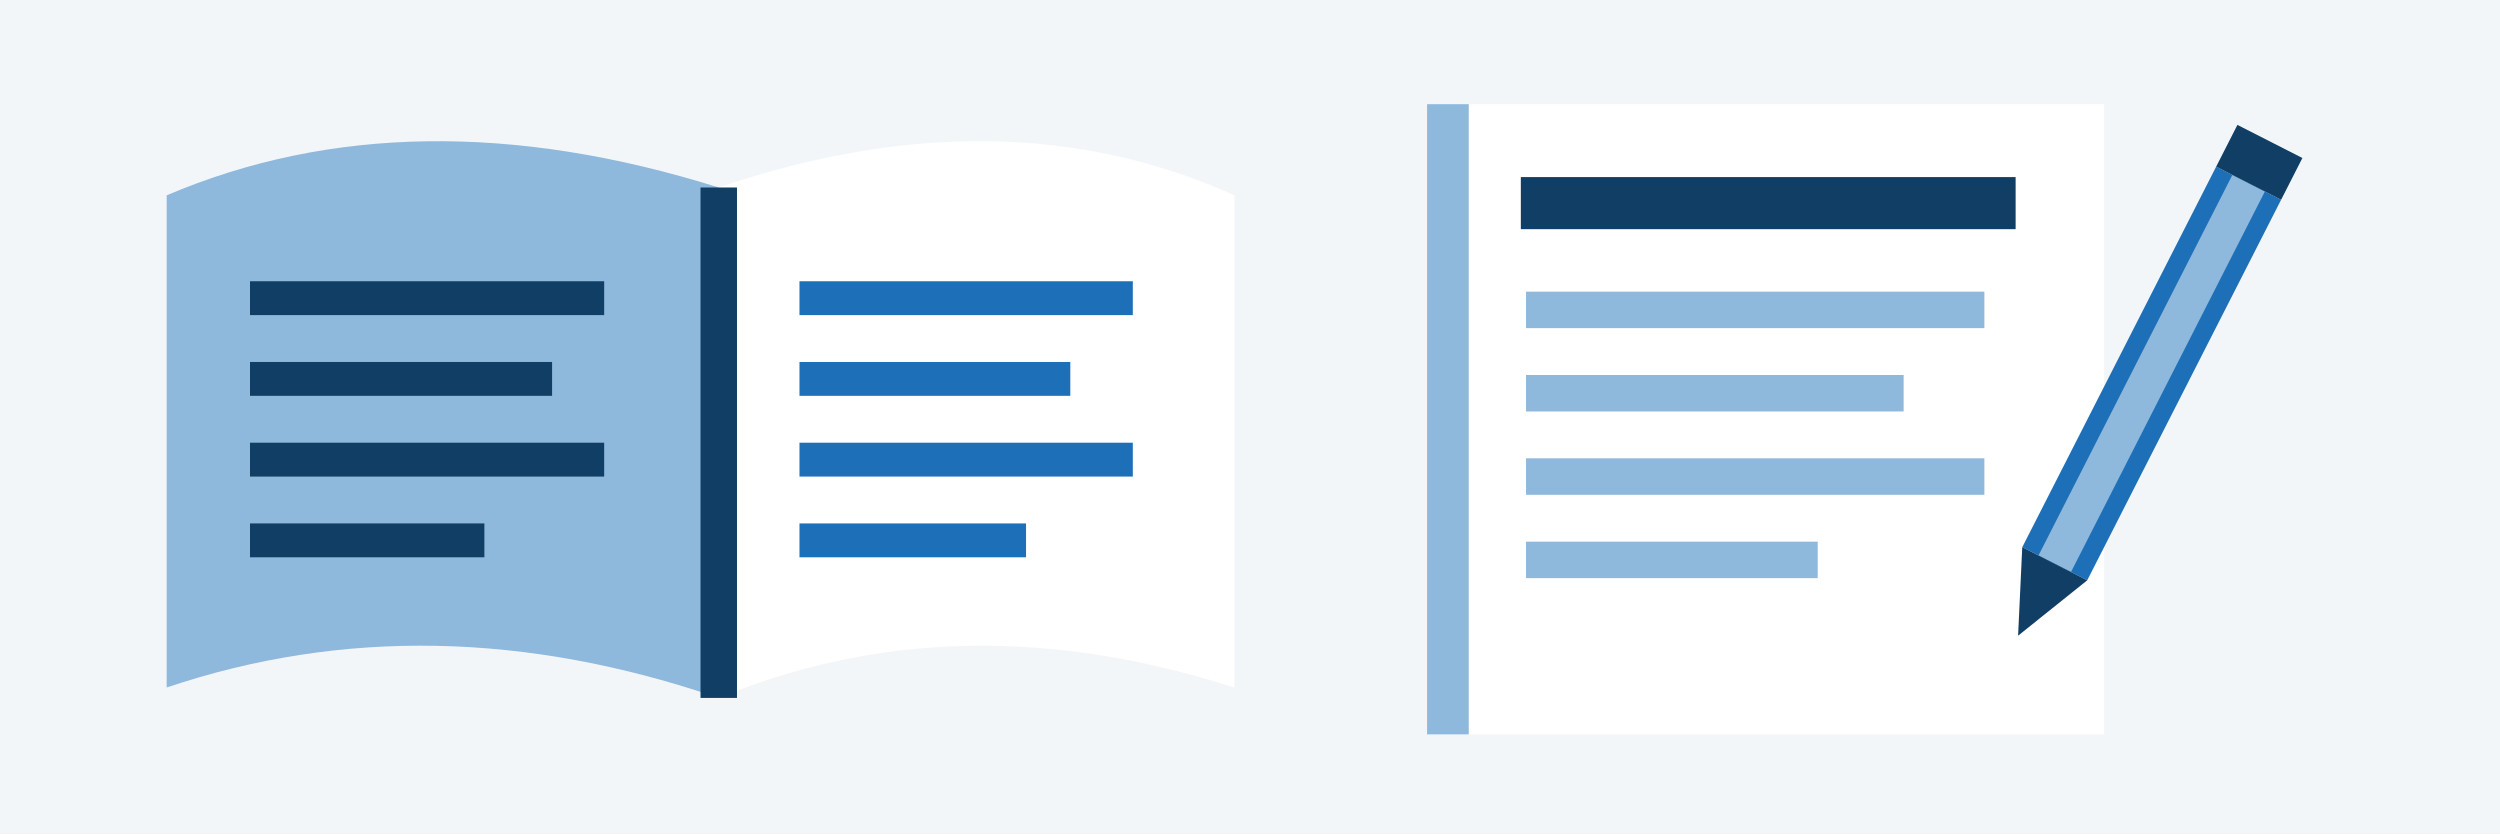
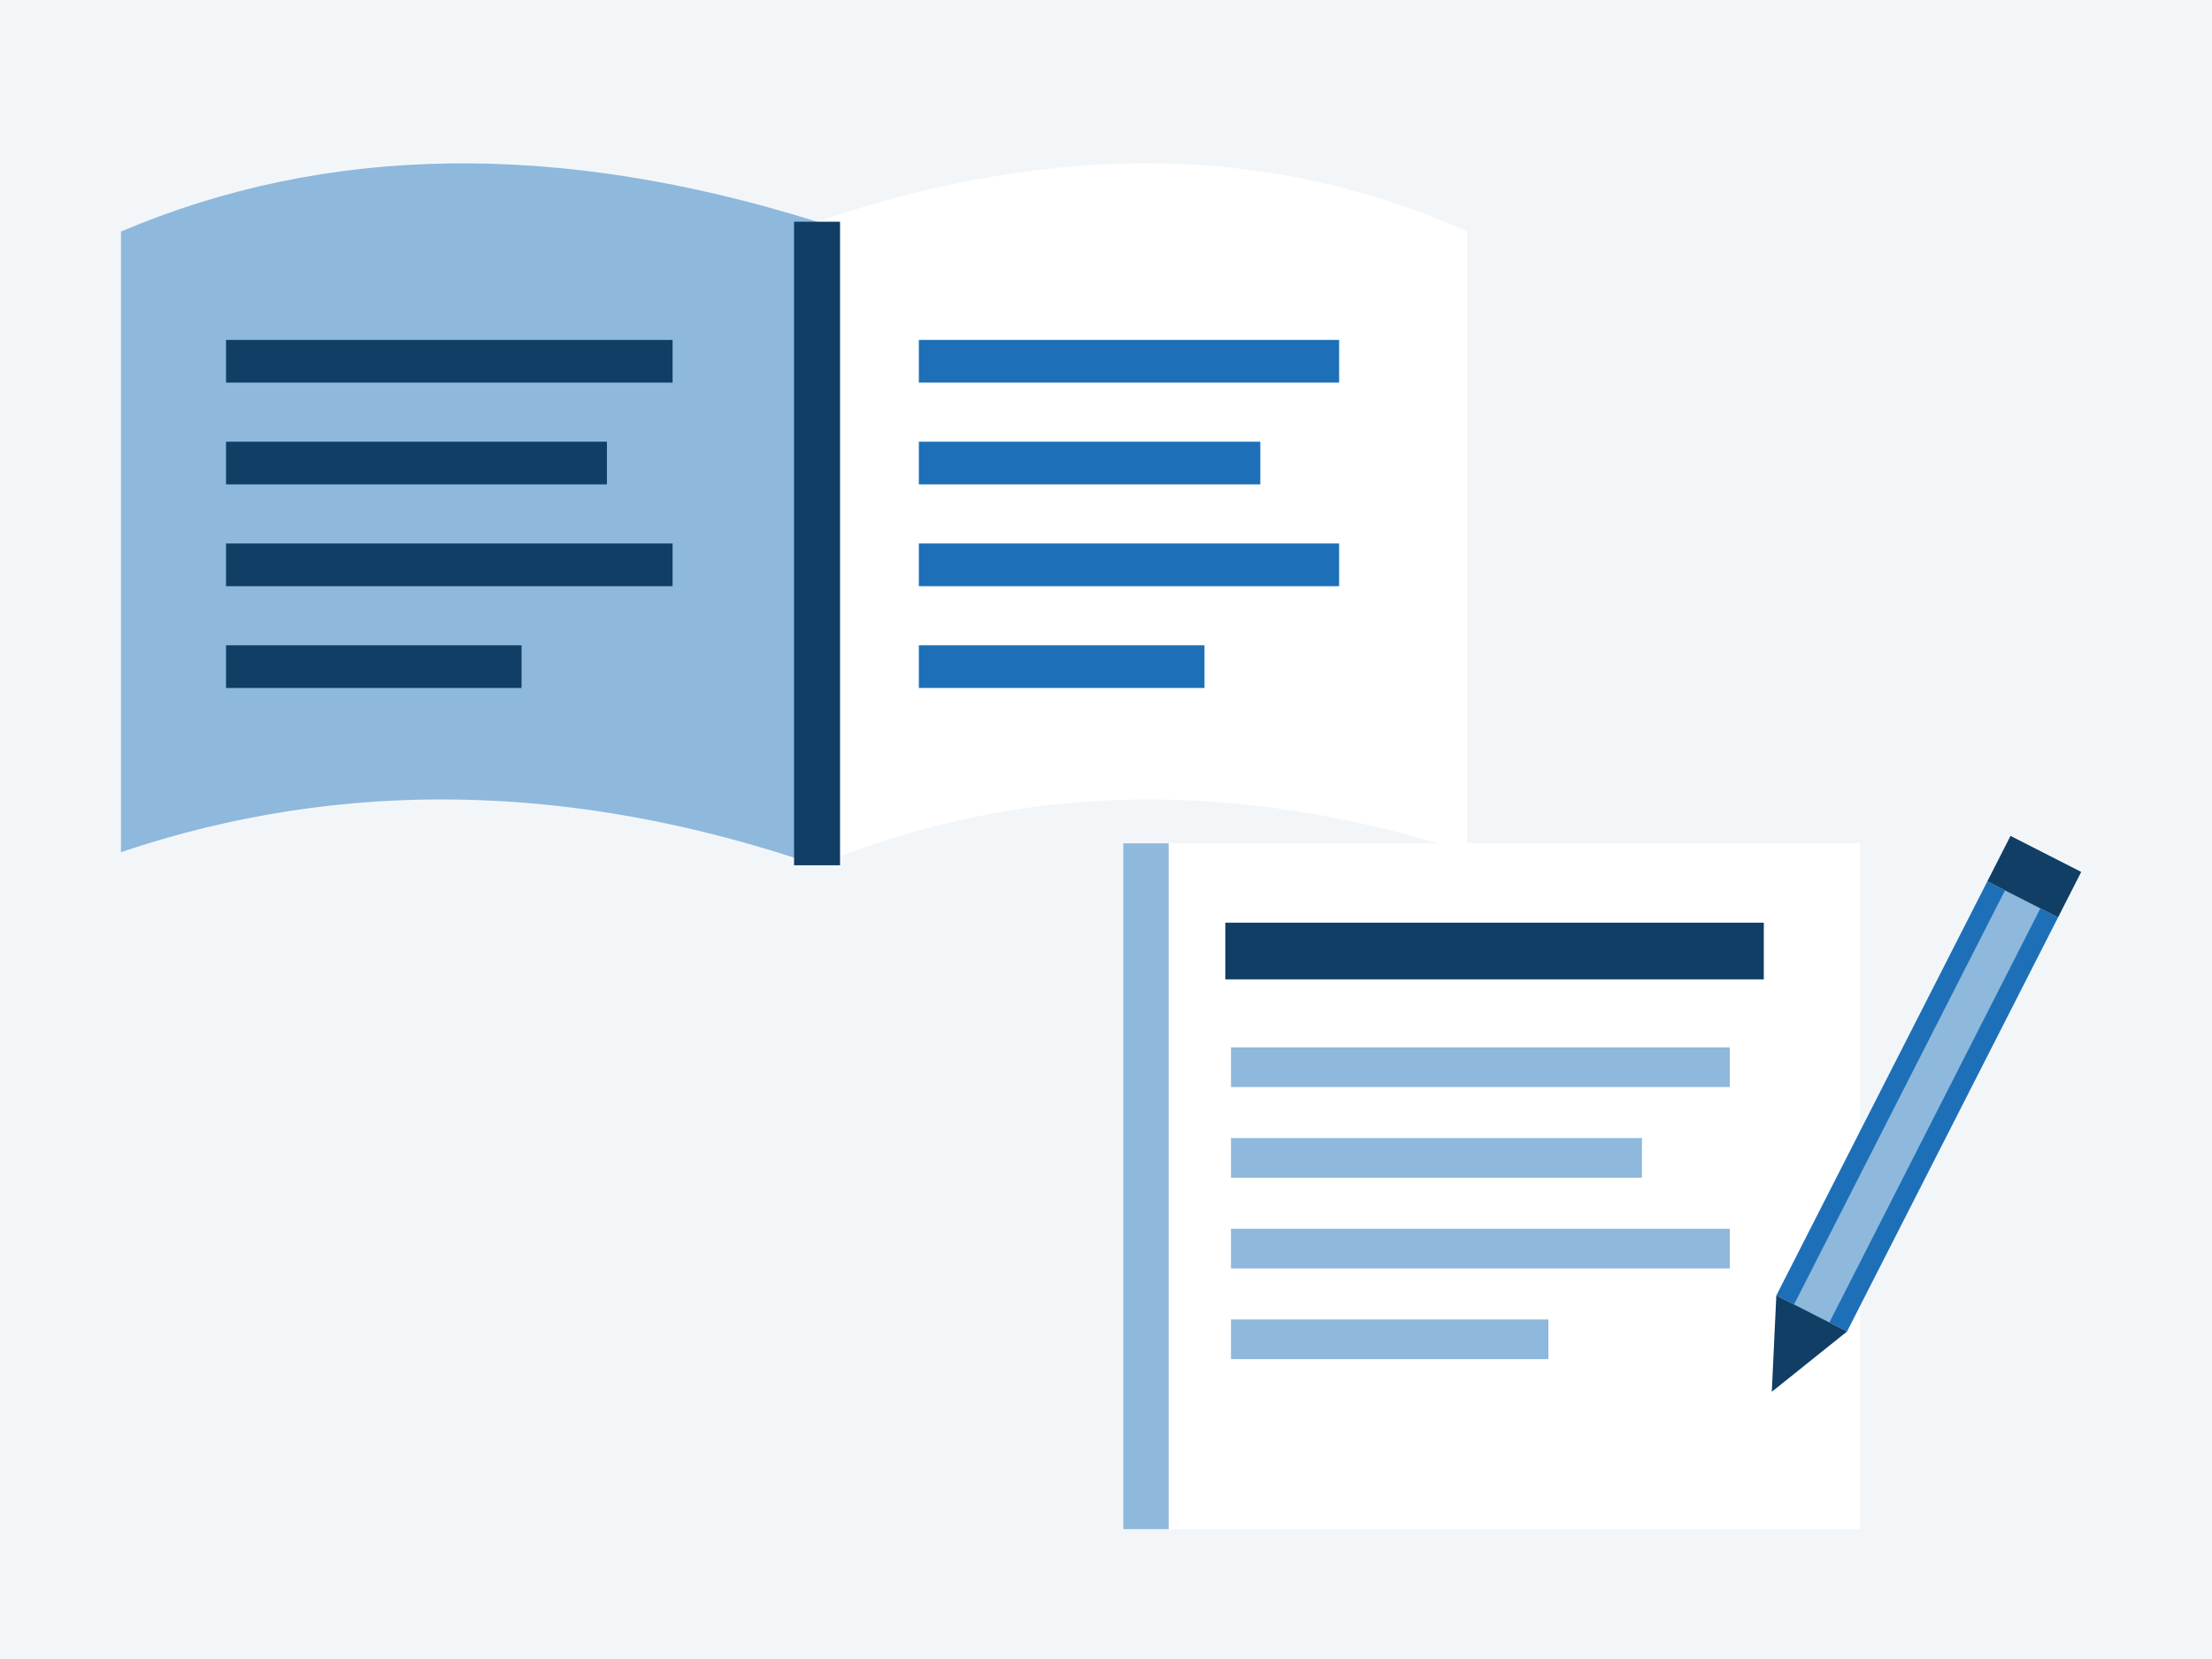
- <svg xmlns="http://www.w3.org/2000/svg" viewBox="0 0 960 320" width="960" height="320" role="img" aria-labelledby="section-content-title section-content-description">
-   <rect x="0" y="0" width="960" height="320" fill="#F3F6F9" />
-   <path d="M64 75Q158 35 276 72V268Q165 230 64 264Z" fill="#8EB8DC" />
-   <path d="M276 72Q385 35 474 75V264Q368 230 276 268Z" fill="#FFFFFF" />
-   <rect x="269" y="72" width="14" height="196" fill="#103E65" />
-   <rect x="96" y="108" width="136" height="13" fill="#103E65" />
-   <rect x="96" y="139" width="116" height="13" fill="#103E65" />
-   <rect x="96" y="170" width="136" height="13" fill="#103E65" />
-   <rect x="96" y="201" width="90" height="13" fill="#103E65" />
-   <rect x="307" y="108" width="128" height="13" fill="#1D70B8" />
-   <rect x="307" y="139" width="104" height="13" fill="#1D70B8" />
-   <rect x="307" y="170" width="128" height="13" fill="#1D70B8" />
-   <rect x="307" y="201" width="87" height="13" fill="#1D70B8" />
-   <rect x="548" y="40" width="260" height="242" fill="#FFFFFF" />
-   <rect x="548" y="40" width="16" height="242" fill="#8EB8DC" />
-   <rect x="584" y="68" width="190" height="20" fill="#103E65" />
-   <rect x="586" y="112" width="176" height="14" fill="#8EB8DC" />
-   <rect x="586" y="144" width="145" height="14" fill="#8EB8DC" />
-   <rect x="586" y="176" width="176" height="14" fill="#8EB8DC" />
-   <rect x="586" y="208" width="112" height="14" fill="#8EB8DC" />
-   <g transform="translate(851 64) rotate(27)">
-     <rect x="0" y="0" width="28" height="164" fill="#1D70B8" />
-     <rect x="7" y="0" width="14" height="164" fill="#8EB8DC" />
-     <path d="M0 164H28L14 195Z" fill="#103E65" />
-     <rect x="0" y="-18" width="28" height="18" fill="#103E65" />
+ <svg xmlns="http://www.w3.org/2000/svg" viewBox="0 0 640 480" width="640" height="480" role="img" aria-labelledby="section-content-title section-content-description">
+   <rect x="0" y="0" width="640" height="480" fill="#F3F6F9" />
+   <g transform="translate(35 48) scale(0.95) translate(-64 -55)">
+     <path d="M64 75Q158 35 276 72V268Q165 230 64 264Z" fill="#8EB8DC" />
+     <path d="M276 72Q385 35 474 75V264Q368 230 276 268Z" fill="#FFFFFF" />
+     <rect x="269" y="72" width="14" height="196" fill="#103E65" />
+     <rect x="96" y="108" width="136" height="13" fill="#103E65" />
+     <rect x="96" y="139" width="116" height="13" fill="#103E65" />
+     <rect x="96" y="170" width="136" height="13" fill="#103E65" />
+     <rect x="96" y="201" width="90" height="13" fill="#103E65" />
+     <rect x="307" y="108" width="128" height="13" fill="#1D70B8" />
+     <rect x="307" y="139" width="104" height="13" fill="#1D70B8" />
+     <rect x="307" y="170" width="128" height="13" fill="#1D70B8" />
+     <rect x="307" y="201" width="87" height="13" fill="#1D70B8" />
+   </g>
+   <g transform="translate(325 244) scale(0.82) translate(-548 -40)">
+     <rect x="548" y="40" width="260" height="242" fill="#FFFFFF" />
+     <rect x="548" y="40" width="16" height="242" fill="#8EB8DC" />
+     <rect x="584" y="68" width="190" height="20" fill="#103E65" />
+     <rect x="586" y="112" width="176" height="14" fill="#8EB8DC" />
+     <rect x="586" y="144" width="145" height="14" fill="#8EB8DC" />
+     <rect x="586" y="176" width="176" height="14" fill="#8EB8DC" />
+     <rect x="586" y="208" width="112" height="14" fill="#8EB8DC" />
+   </g>
+   <g transform="translate(575 255) scale(0.82) translate(-851 -64)">
+     <g transform="translate(851 64) rotate(27)">
+       <rect x="0" y="0" width="28" height="164" fill="#1D70B8" />
+       <rect x="7" y="0" width="14" height="164" fill="#8EB8DC" />
+       <path d="M0 164H28L14 195Z" fill="#103E65" />
+       <rect x="0" y="-18" width="28" height="18" fill="#103E65" />
+     </g>
  </g>
</svg>
